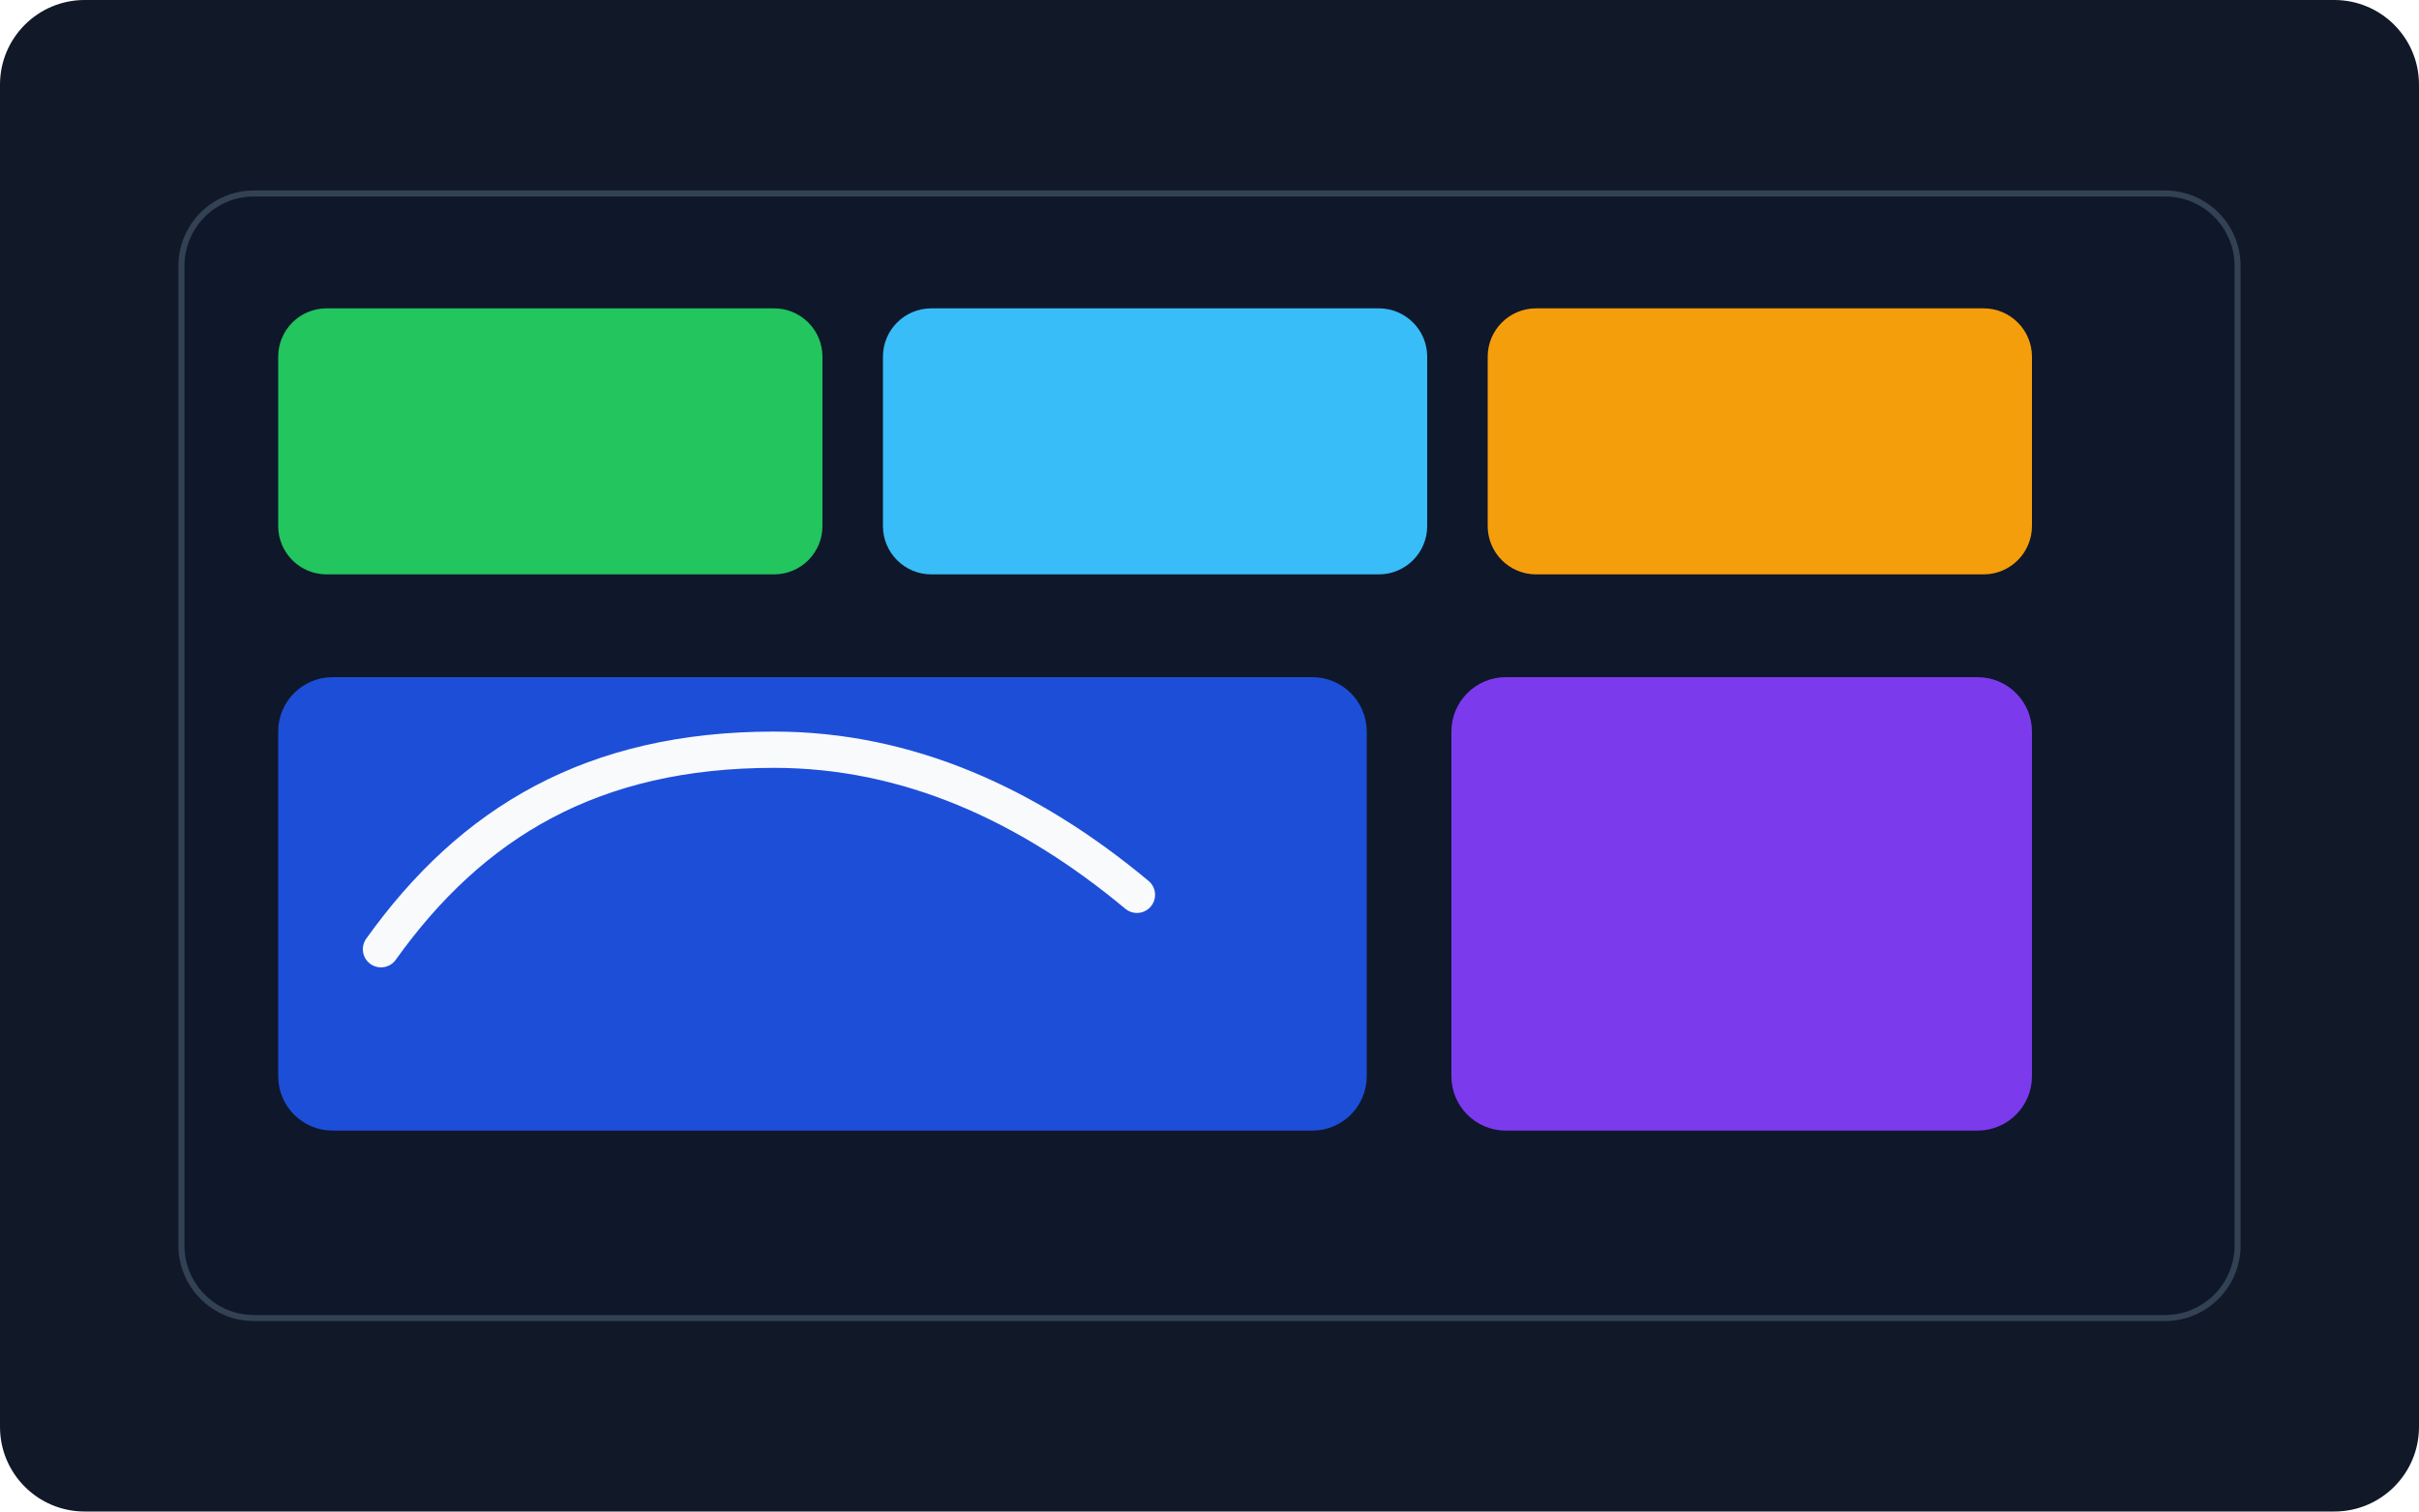
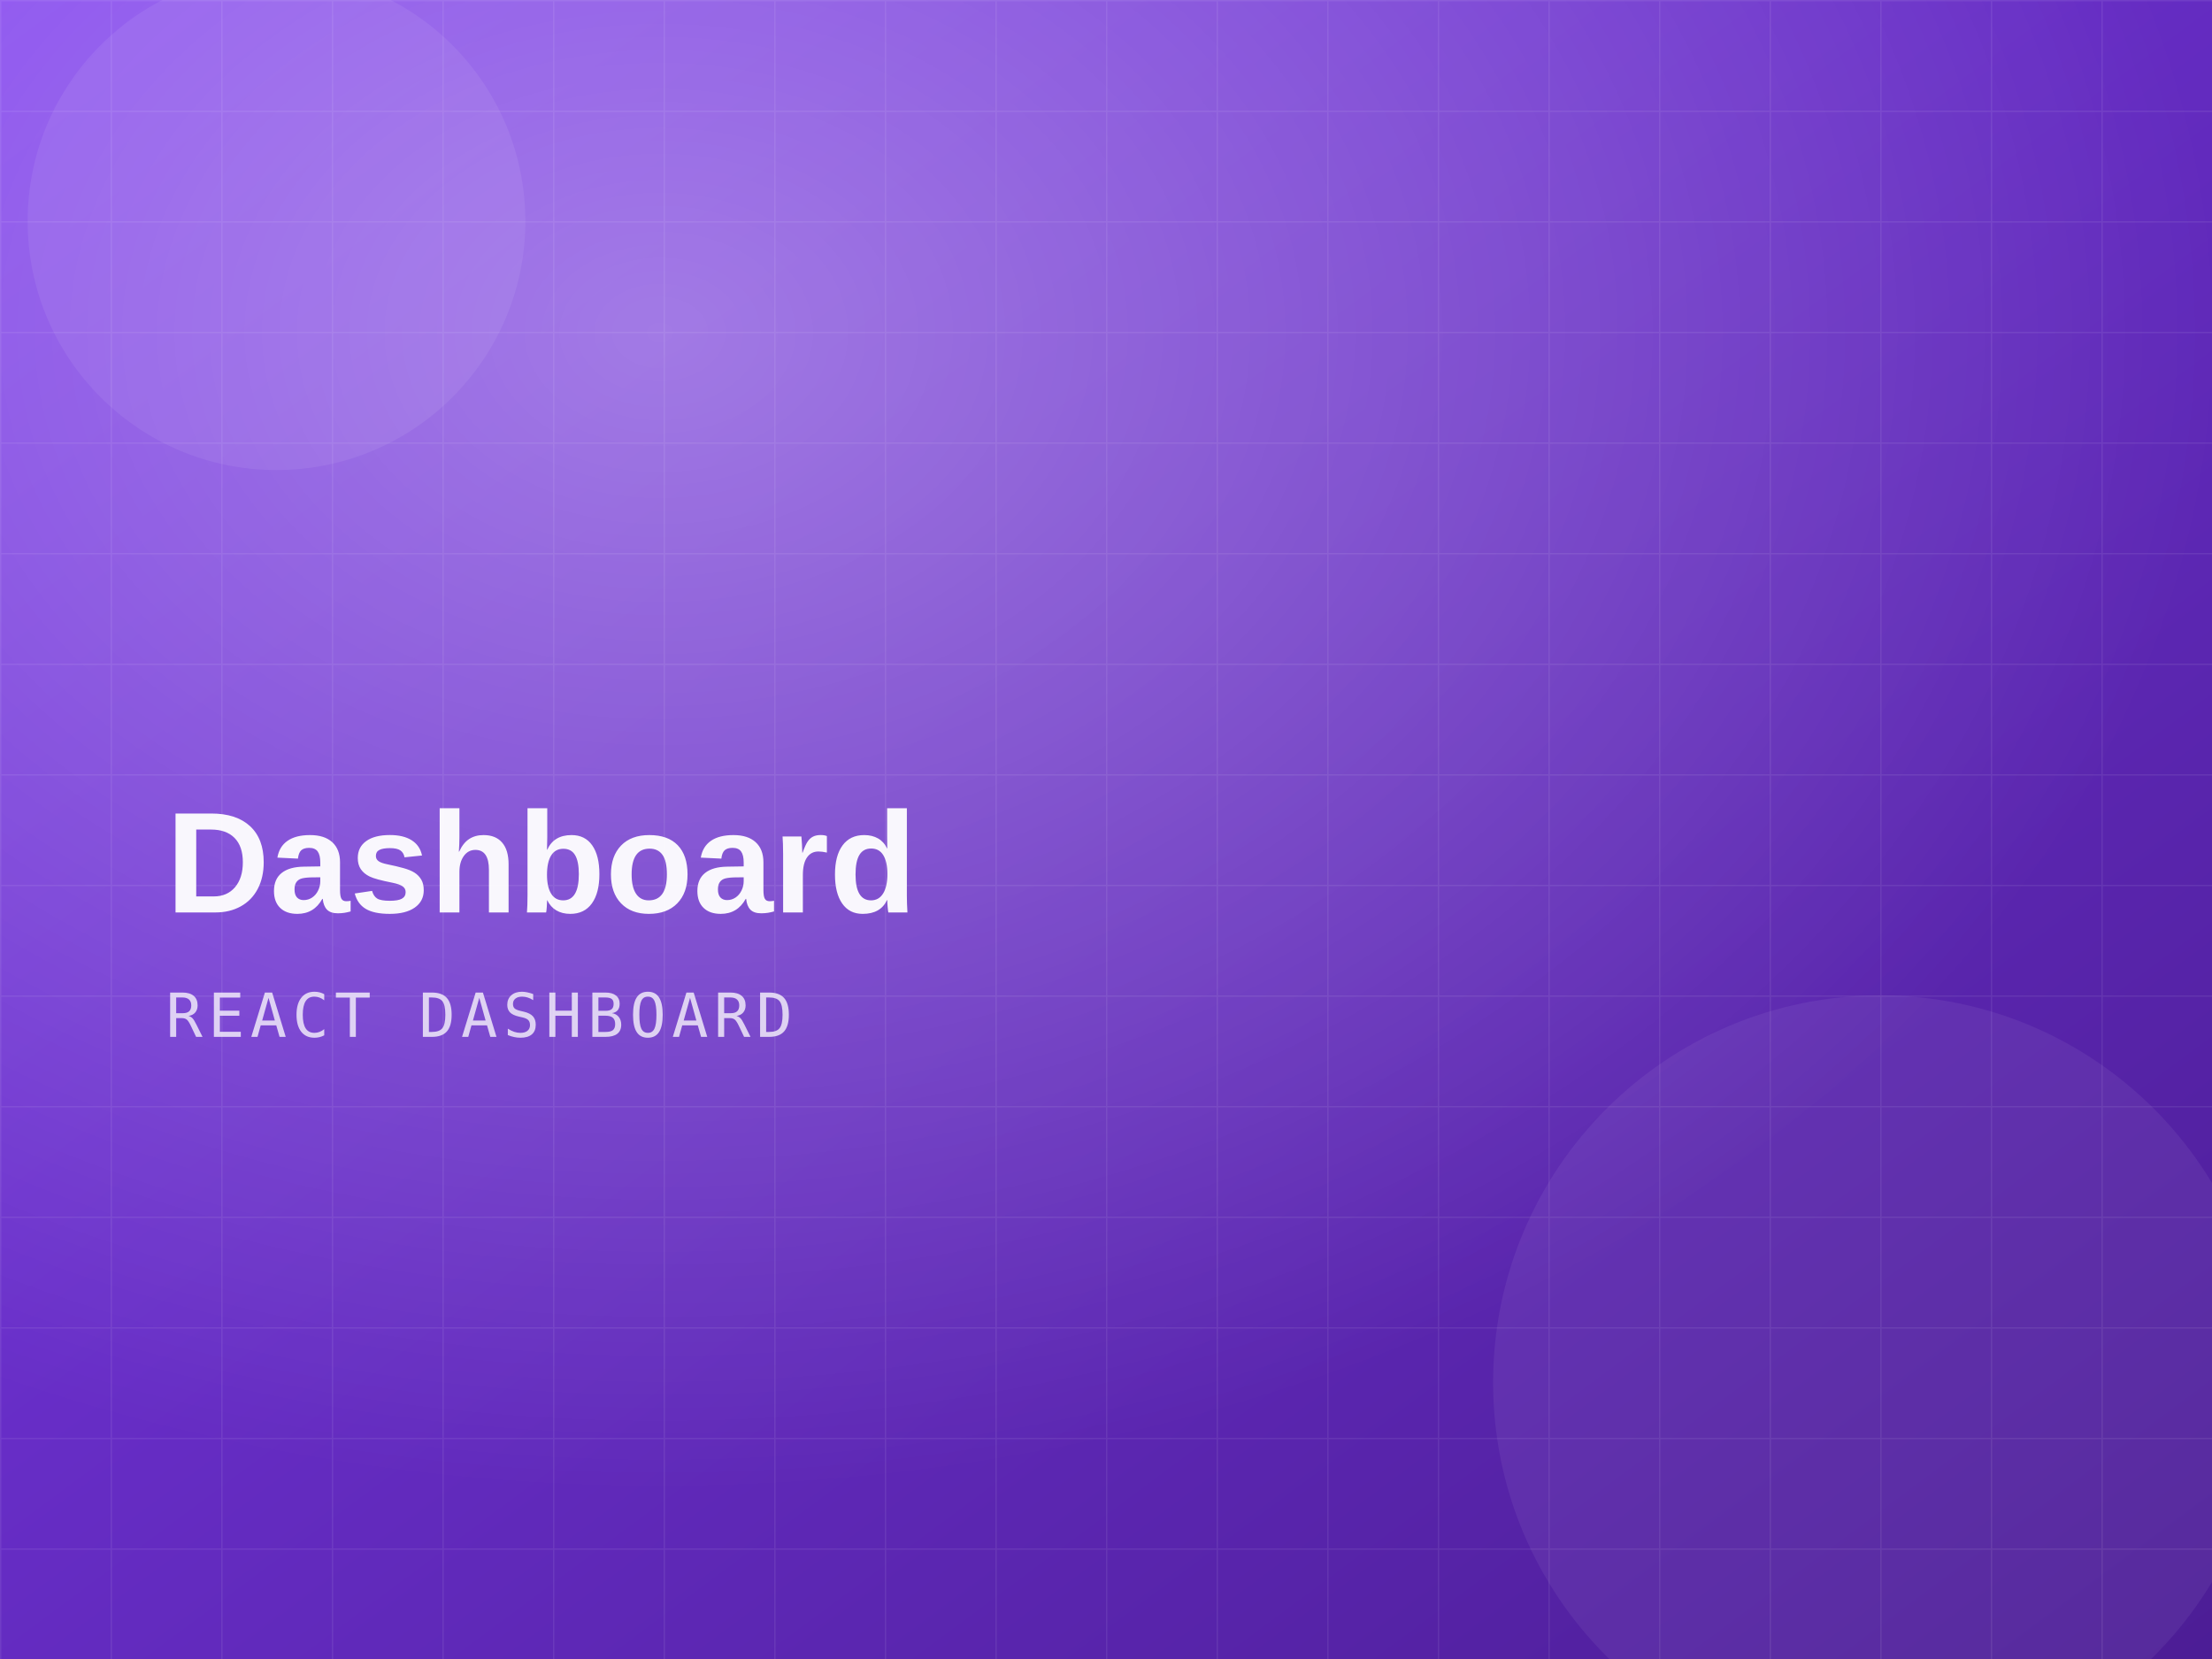
- <svg xmlns="http://www.w3.org/2000/svg" width="800" height="500" viewBox="0 0 800 500">
-   <rect width="800" height="500" rx="28" fill="#111827" />
-   <rect x="60" y="64" width="680" height="372" rx="24" fill="#0f172a" stroke="#334155" stroke-width="2" />
-   <rect x="92" y="102" width="180" height="88" rx="16" fill="#22c55e" />
-   <rect x="292" y="102" width="180" height="88" rx="16" fill="#38bdf8" />
-   <rect x="492" y="102" width="180" height="88" rx="16" fill="#f59e0b" />
-   <rect x="92" y="224" width="360" height="150" rx="18" fill="#1d4ed8" />
-   <rect x="480" y="224" width="192" height="150" rx="18" fill="#7c3aed" />
-   <path d="M126 314c30-42 70-66 130-66 44 0 84 18 120 48" stroke="#f8fafc" stroke-width="12" stroke-linecap="round" fill="none" />
+ <svg xmlns="http://www.w3.org/2000/svg" viewBox="0 0 800 600">
+   <defs>
+     <linearGradient id="g" x1="0%" y1="0%" x2="100%" y2="100%">
+       <stop offset="0%" stop-color="#7C3AED" />
+       <stop offset="100%" stop-color="#4c1d95" />
+     </linearGradient>
+     <radialGradient id="glow" cx="30%" cy="20%" r="70%">
+       <stop offset="0%" stop-color="rgba(255,255,255,0.35)" />
+       <stop offset="100%" stop-color="rgba(255,255,255,0)" />
+     </radialGradient>
+     <pattern id="grid" width="40" height="40" patternUnits="userSpaceOnUse">
+       <path d="M 40 0 L 0 0 0 40" fill="none" stroke="rgba(255,255,255,0.08)" stroke-width="1" />
+     </pattern>
+   </defs>
+   <rect width="800" height="600" fill="url(#g)" />
+   <rect width="800" height="600" fill="url(#grid)" />
+   <rect width="800" height="600" fill="url(#glow)" />
+   <circle cx="680" cy="500" r="140" fill="rgba(255,255,255,0.06)" />
+   <circle cx="100" cy="80" r="90" fill="rgba(255,255,255,0.07)" />
+   <text x="60" y="330" font-family="Arial, sans-serif" font-weight="800" font-size="52" fill="rgba(255,255,255,0.95)">Dashboard</text>
+   <text x="60" y="375" font-family="monospace" font-size="22" letter-spacing="2" fill="rgba(255,255,255,0.75)">REACT DASHBOARD</text>
</svg>
